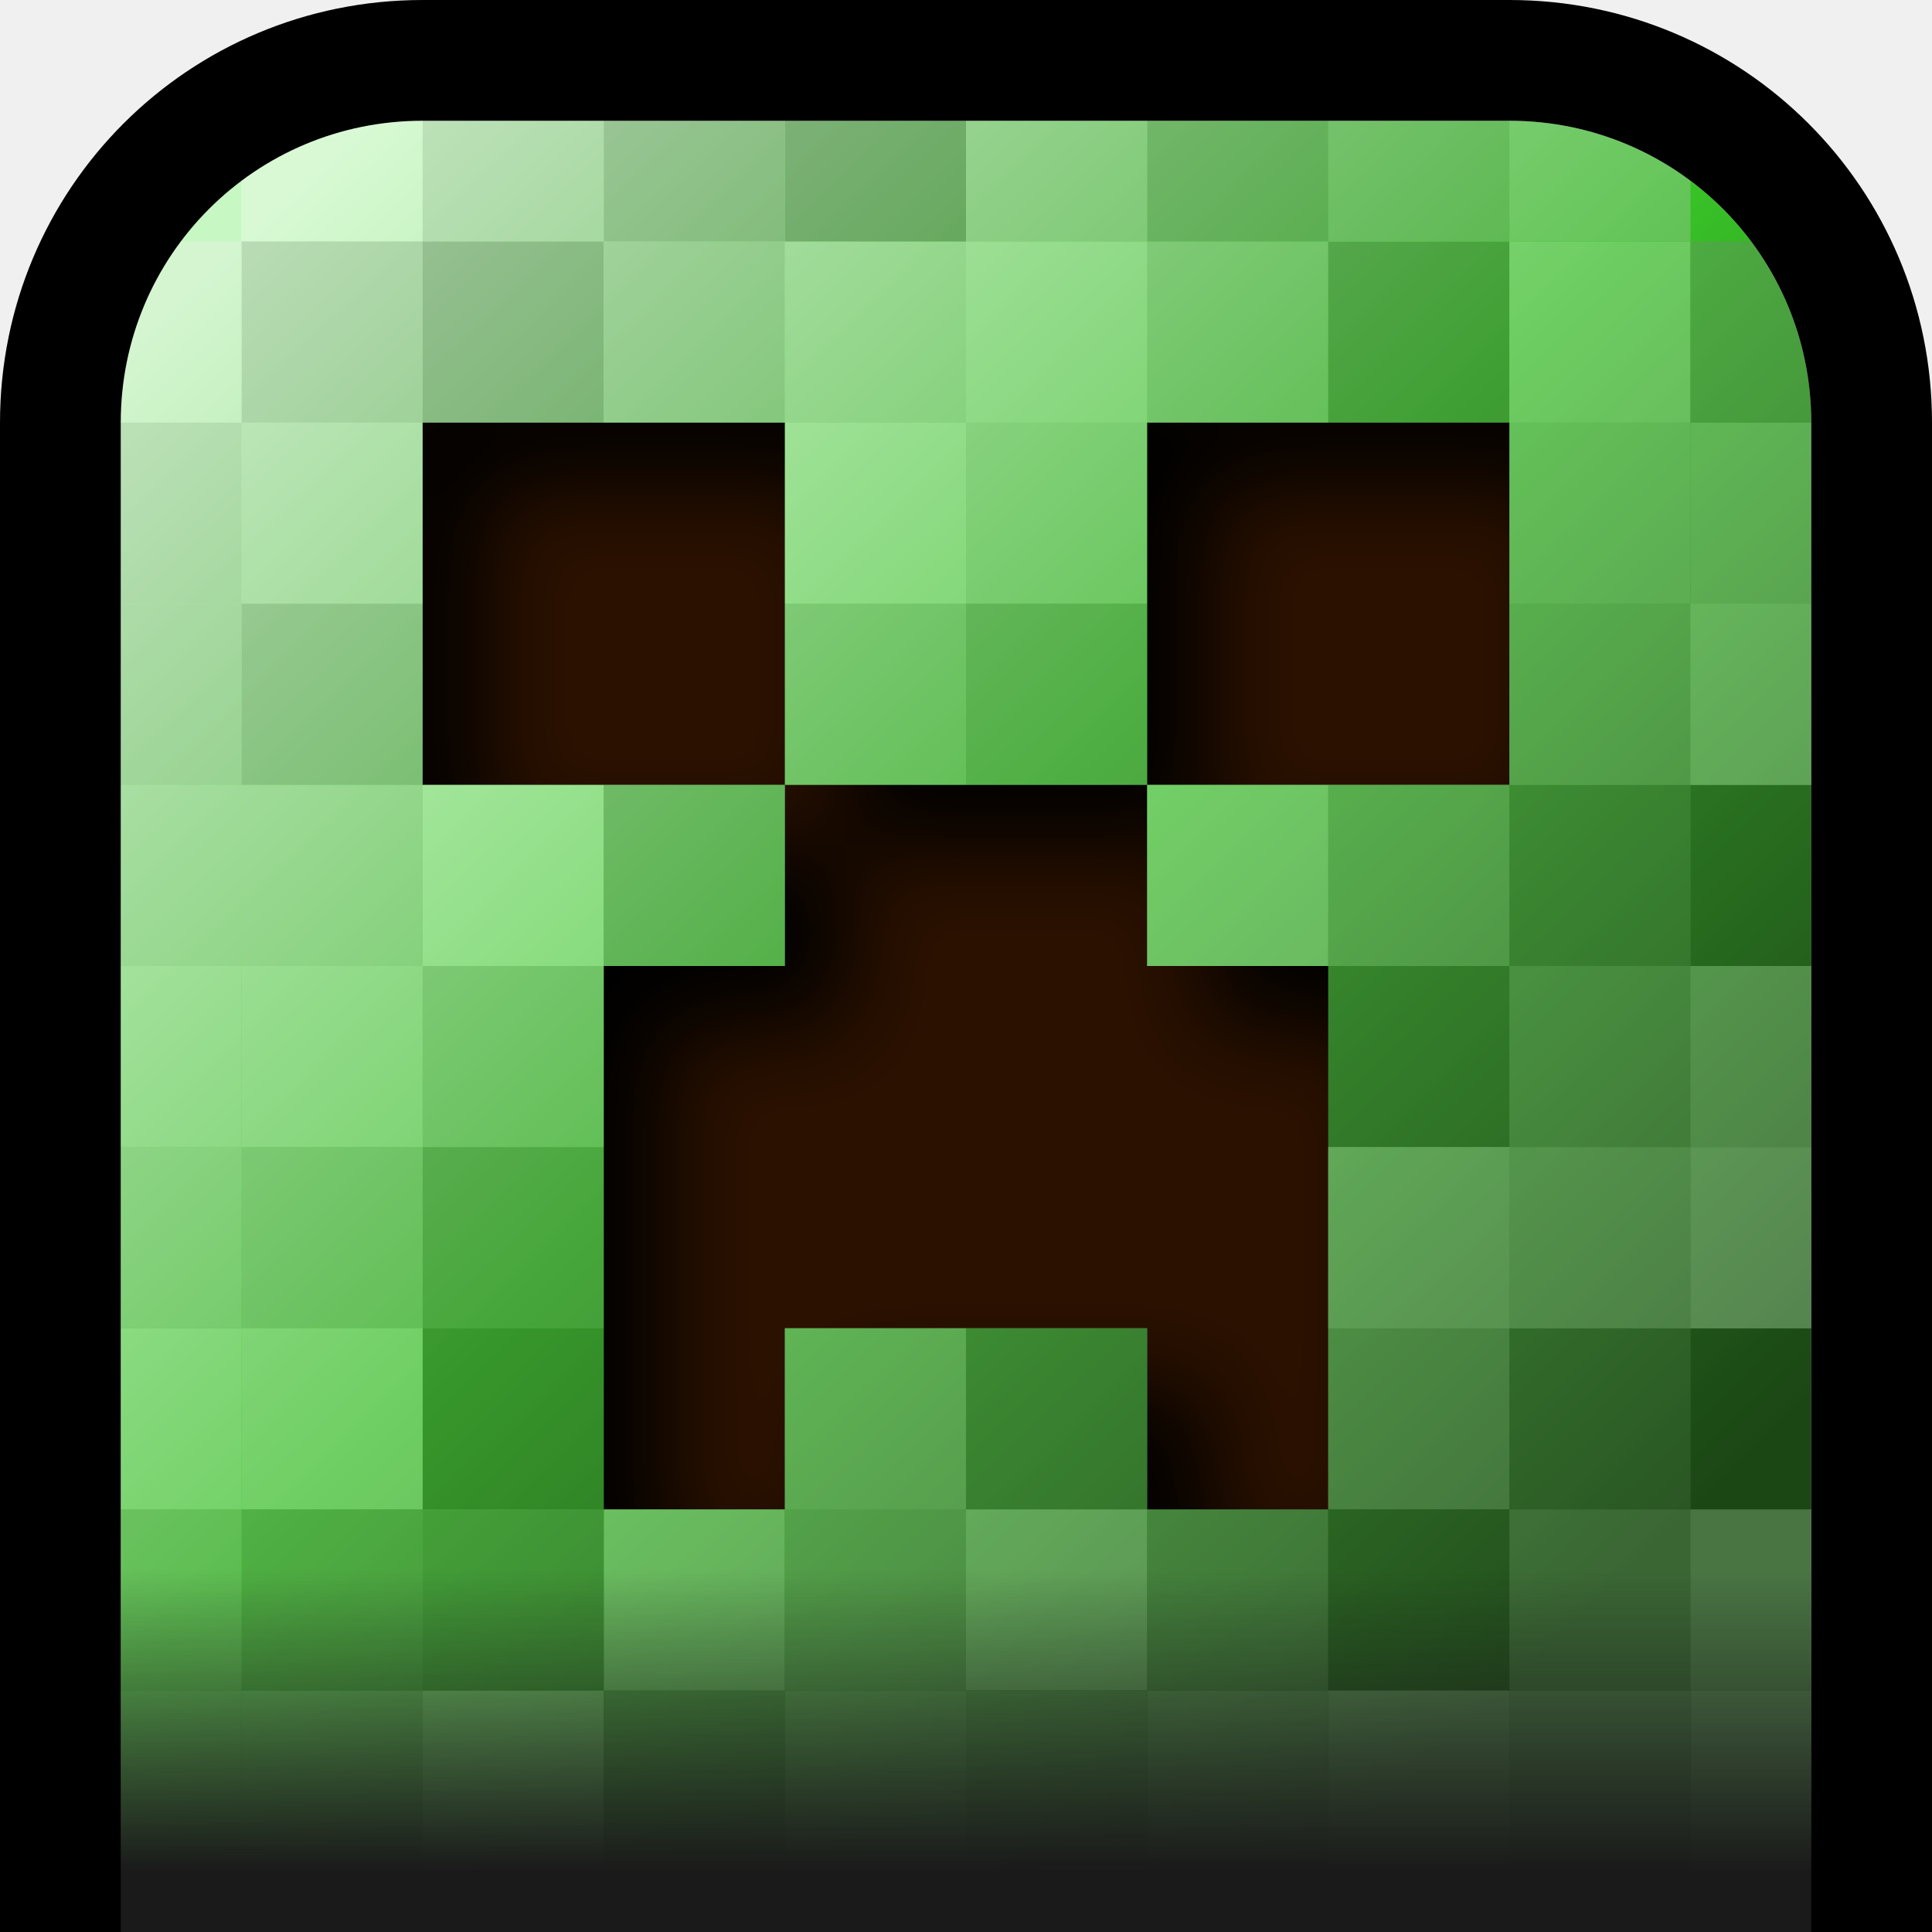
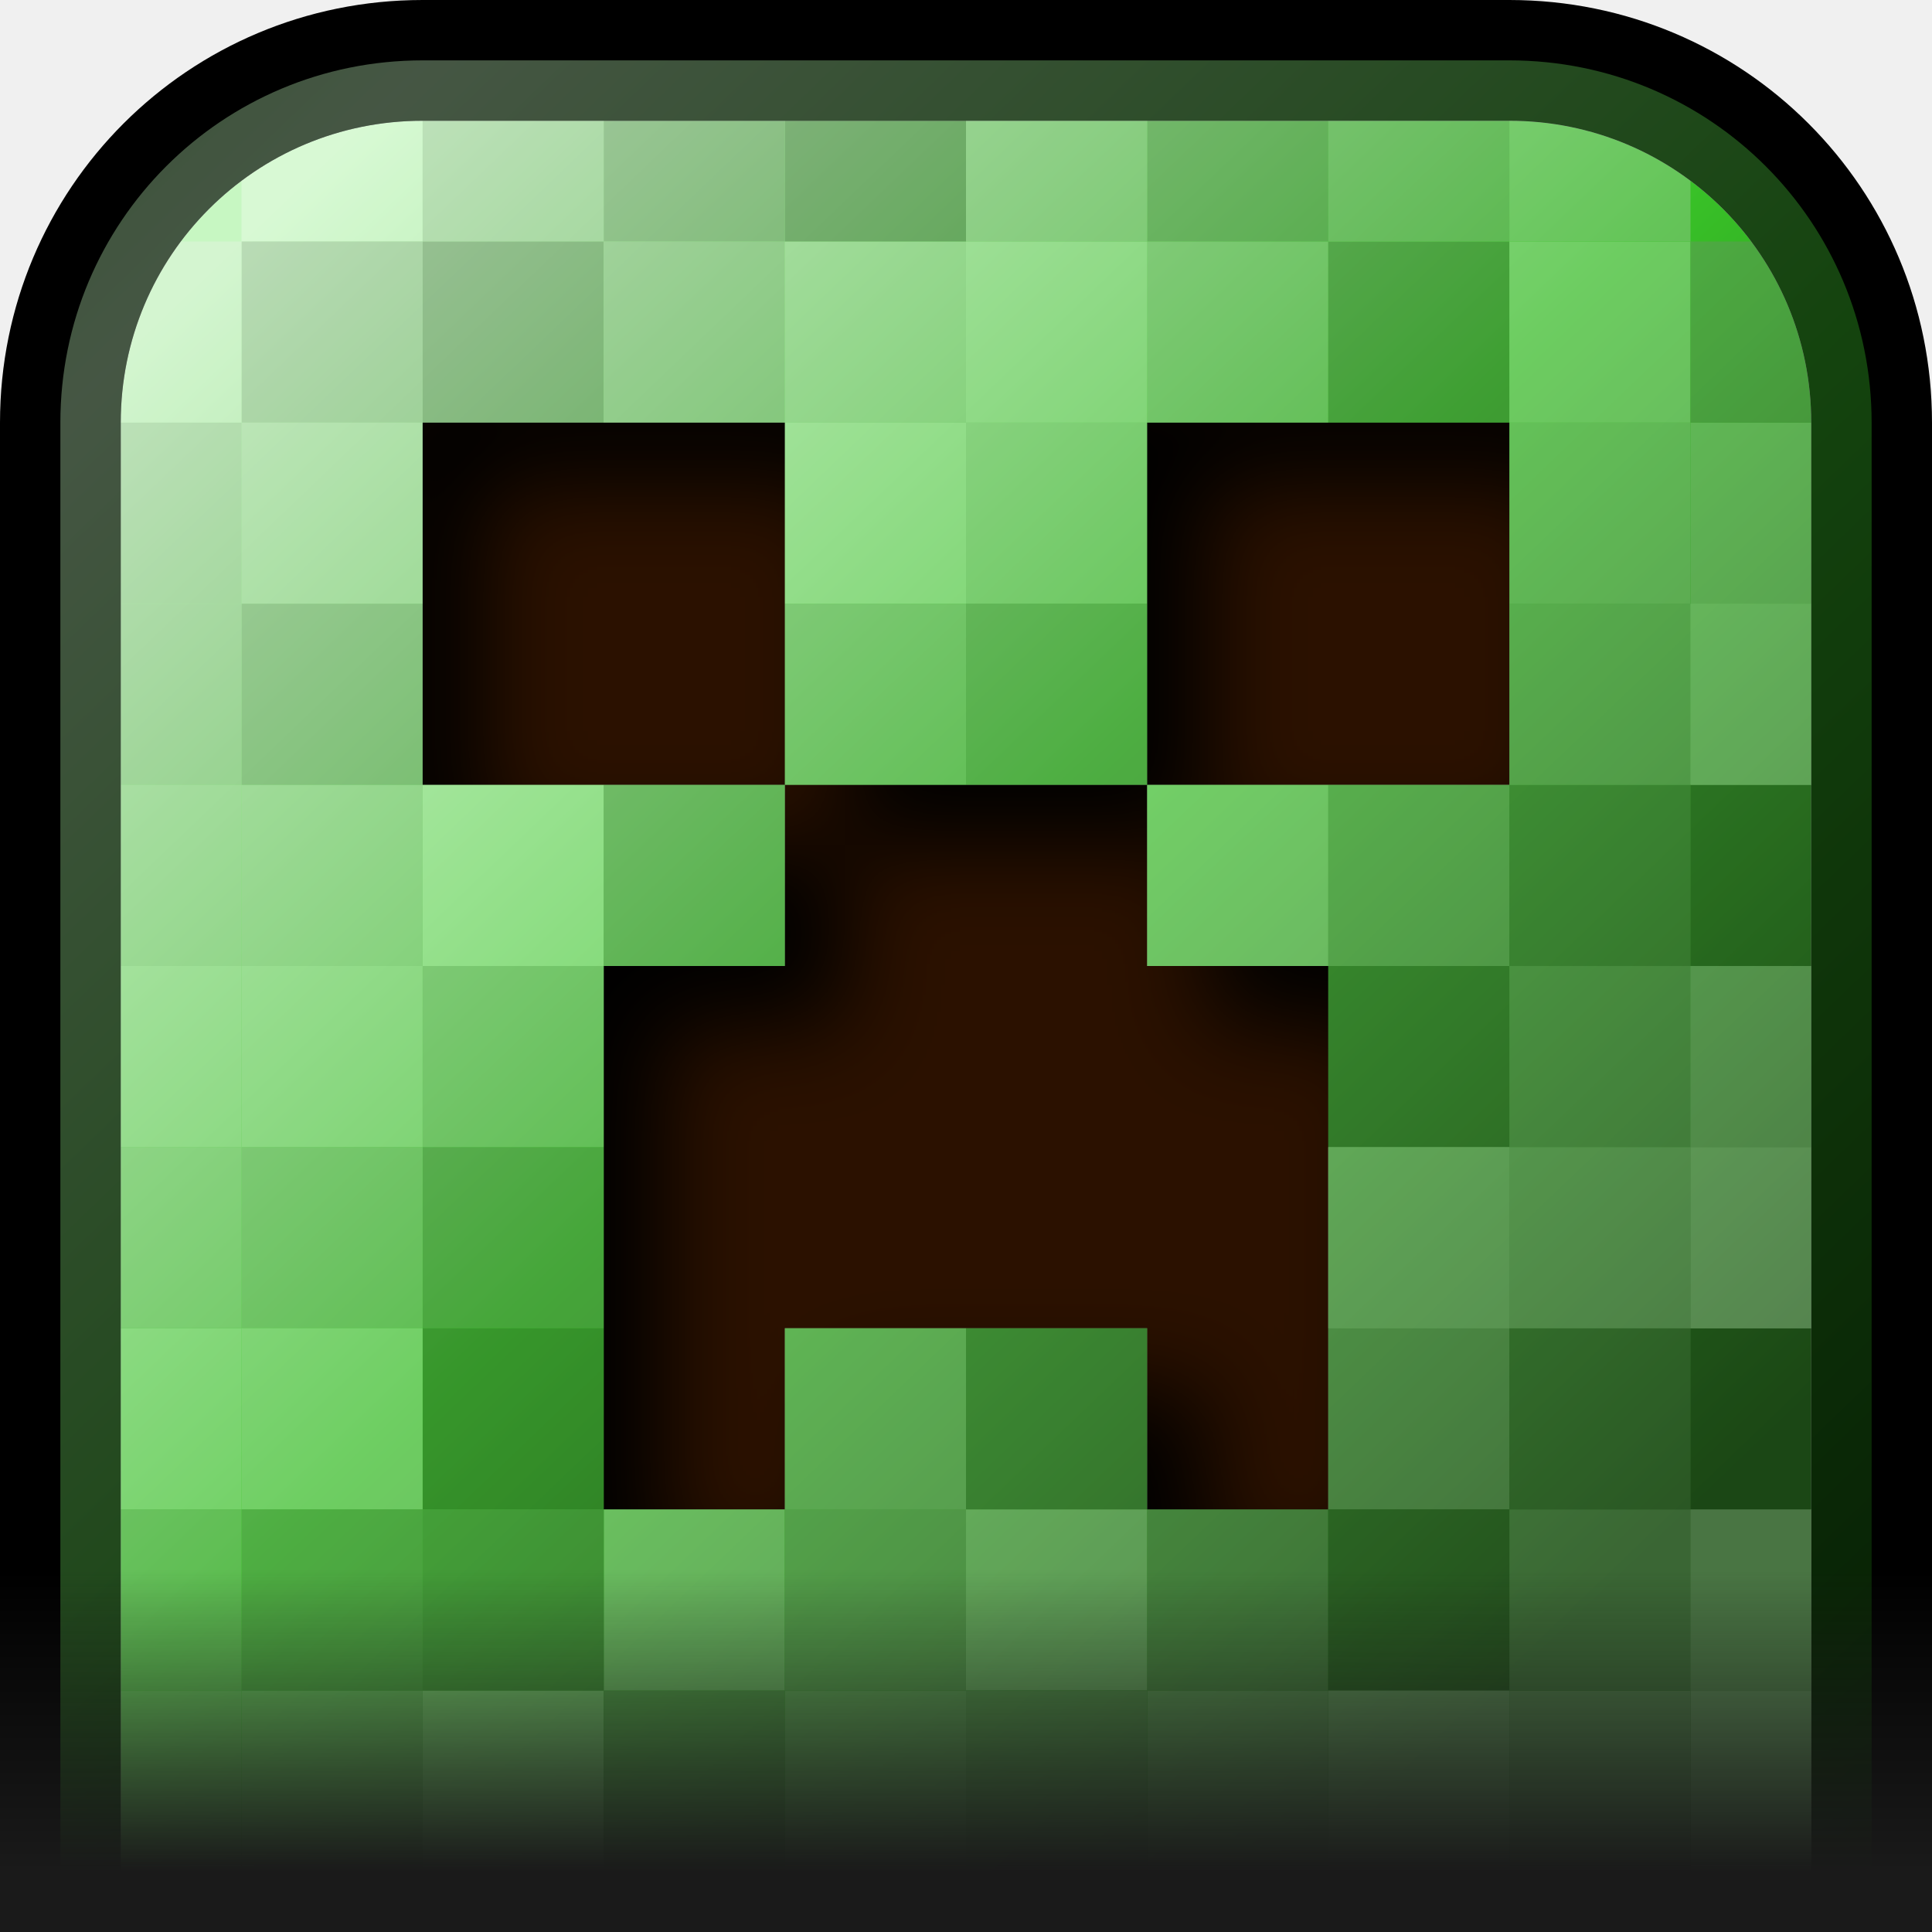
<svg xmlns="http://www.w3.org/2000/svg" xmlns:xlink="http://www.w3.org/1999/xlink" width="32" height="32" id="svg2" version="1.1">
  <defs id="defs4">
+     <linearGradient id="linearGradient3917">
+       <stop id="stop3919" offset="0" style="stop-color:#115008;stop-opacity:1;" />
+       <stop style="stop-color:#39c228;stop-opacity:1;" offset="0.5" id="stop3921" />
+       <stop id="stop3923" offset="1" style="stop-color:#c7f7c2;stop-opacity:1;" />
+     </linearGradient>
    <linearGradient id="linearGradient3892">
      <stop style="stop-color:#1a1a1a;stop-opacity:1;" offset="0" id="stop3894" />
      <stop style="stop-color:#1a1a1a;stop-opacity:0;" offset="1" id="stop3896" />
    </linearGradient>
    <linearGradient id="linearGradient3871">
      <stop style="stop-color:#115008;stop-opacity:1;" offset="0" id="stop3873" />
      <stop id="stop3900" offset="0.5" style="stop-color:#39c228;stop-opacity:1;" />
      <stop style="stop-color:#c7f7c2;stop-opacity:1;" offset="1" id="stop3875" />
    </linearGradient>
    <filter id="filter3867">
      <feGaussianBlur stdDeviation="0.792" id="feGaussianBlur3869" />
    </filter>
    <linearGradient xlink:href="#linearGradient3892" id="linearGradient3898" x1="16" y1="31" x2="16" y2="26" gradientUnits="userSpaceOnUse" />
    <linearGradient xlink:href="#linearGradient3871" id="linearGradient5605" gradientUnits="userSpaceOnUse" gradientTransform="translate(0,1020.362)" x1="27" y1="26" x2="5" y2="3" />
+     <linearGradient xlink:href="#linearGradient3871-3" id="linearGradient5605-2" gradientUnits="userSpaceOnUse" gradientTransform="translate(0,1020.362)" x1="27" y1="26" x2="5" y2="3" />
+     <linearGradient id="linearGradient3871-3">
+       <stop style="stop-color:#115008;stop-opacity:1;" offset="0" id="stop3873-5" />
+       <stop id="stop3900-7" offset="0.5" style="stop-color:#39c228;stop-opacity:1;" />
+       <stop style="stop-color:#c7f7c2;stop-opacity:1;" offset="1" id="stop3875-9" />
+     </linearGradient>
+     <linearGradient xlink:href="#linearGradient3917" id="linearGradient3147" x1="31" y1="1052.362" x2="4" y2="1024.362" gradientUnits="userSpaceOnUse" spreadMethod="reflect" />
+     <filter color-interpolation-filters="sRGB" id="filter4028" x="-0.147" width="1.294" y="-0.257" height="1.515">
+       <feGaussianBlur stdDeviation="0.429" id="feGaussianBlur4030" />
+     </filter>
+     <filter color-interpolation-filters="sRGB" id="filter4056">
+       <feGaussianBlur stdDeviation="0.676" id="feGaussianBlur4058" />
+     </filter>
+     <filter id="filter5711" x="-0.173" width="1.346" y="-0.346" height="1.691">
+       <feGaussianBlur stdDeviation="0.144" id="feGaussianBlur5713" />
+     </filter>
+     <filter id="filter5719" x="-0.18" width="1.36" y="-0.36" height="1.72">
+       <feGaussianBlur stdDeviation="0.15" id="feGaussianBlur5721" />
+     </filter>
+     <filter id="filter5723" x="-0.21" width="1.42" y="-0.28" height="1.56">
+       <feGaussianBlur stdDeviation="0.35" id="feGaussianBlur5725" />
+     </filter>
+     <filter id="filter5727" x="-0.21" width="1.42" y="-0.28" height="1.56">
+       <feGaussianBlur stdDeviation="0.35" id="feGaussianBlur5729" />
+     </filter>
  </defs>
  <g id="layer1" transform="translate(0,-1020.362)">
    <rect style="fill:#2b1100;fill-opacity:1;stroke:none" id="rect3063" width="22" height="22" x="5" y="5" transform="translate(0,1020.362)" rx="5" ry="5" />
    <path id="path3065" d="m 6,1026.362 0,22 22,0 0,-22 z m 2,2 6,0 0,6 6,0 0,-6 6,0 0,6 -6,0 0,3 3,0 0,9 -3,0 0,-3 -6,0 0,3 -3,0 0,-9 3,0 0,-3 -6,0 z" style="fill:#000000;fill-opacity:1;stroke:none;filter:url(#filter3867)" />
    <path style="fill:url(#linearGradient5605);fill-opacity:1;stroke:none" d="m 7,1022.362 c -2.77,0 -5,2.23 -5,5 l 0,25 28,0 0,-25 c 0,-2.77 -2.23,-5 -5,-5 z m 0,5 6,0 0,6 6,0 0,-6 6,0 0,6 -6,0 0,3 3,0 0,9 -3,0 0,-3 -6,0 0,3 -3,0 0,-9 3,0 0,-3 -6,0 z" id="rect3045" />
    <g id="g5466" style="opacity:0.3" transform="translate(0,-1)">
      <path id="rect3902" d="m 4,1022.362 3,0 0,3 -3,0 z" style="fill:#ffffff;fill-opacity:1;stroke:none" />
      <path id="rect3904" d="m 7,1022.362 3,0 0,3 -3,0 z" style="fill:#b3b3b3;fill-opacity:1;stroke:none" />
      <path id="rect3906" d="m 4,1025.362 3,0 0,3 -3,0 z" style="fill:#999999;fill-opacity:1;stroke:none" />
      <path id="rect3908" d="m 1,1025.362 3,0 0,3 -3,0 z" style="fill:#f2f2f2;fill-opacity:1;stroke:none" />
      <path id="rect3914" d="m 4,1028.362 3,0 0,3 -3,0 z" style="fill:#cccccc;fill-opacity:1;stroke:none" />
      <path id="rect3916" d="m 1,1028.362 3,0 0,3 -3,0 z" style="fill:#b3b3b3;fill-opacity:1;stroke:none" />
      <path id="rect3918" d="m 7,1025.362 3,0 0,3 -3,0 z" style="fill:#4d4d4d;fill-opacity:1;stroke:none" />
      <path id="rect3924" d="m 10,1025.362 3,0 0,3 -3,0 z" style="fill:#999999;fill-opacity:1;stroke:none" />
      <path id="rect3926" d="m 13,1028.362 3,0 0,3 -3,0 z" style="fill:#f2f2f2;fill-opacity:1;stroke:none" />
      <path id="rect3930" d="m 13,1025.362 3,0 0,3 -3,0 z" style="fill:#cccccc;fill-opacity:1;stroke:none" />
      <path id="rect3932" d="m 10,1022.362 3,0 0,3 -3,0 z" style="fill:#666666;fill-opacity:1;stroke:none" />
      <path id="rect3936" d="m 13,1022.362 3,0 0,3 -3,0 z" style="fill:#333333;fill-opacity:1;stroke:none" />
      <path id="rect3999" d="m 19,1028.362 0,-3 3,0 0,3 z" style="fill:#b3b3b3;fill-opacity:1;stroke:none" />
      <path id="rect4007" d="m 16,1031.362 0,-3 3,0 0,3 z" style="fill:#cccccc;fill-opacity:1;stroke:none" />
      <path id="rect4009" d="m 25,1031.362 0,-3 3,0 0,3 z" style="fill:#cccccc;fill-opacity:1;stroke:none" />
      <path id="rect4011" d="m 25,1034.362 0,-3 3,0 0,3 z" style="fill:#b3b3b3;fill-opacity:1;stroke:none" />
      <path id="rect4013" d="m 22,1028.362 0,-3 3,0 0,3 z" style="fill:#4d4d4d;fill-opacity:1;stroke:none" />
      <path id="rect4015" d="m 25,1028.362 0,-3 3,0 0,3 z" style="fill:#e6e6e6;fill-opacity:1;stroke:none" />
      <path id="rect4017" d="m 16,1028.362 0,-3 3,0 0,3 z" style="fill:#e6e6e6;fill-opacity:1;stroke:none" />
      <path id="rect4019" d="m 22,1025.362 0,-3 3,0 0,3 z" style="fill:#999999;fill-opacity:1;stroke:none" />
      <path id="rect4023" d="m 25,1025.362 0,-3 3,0 0,3 z" style="fill:#cccccc;fill-opacity:1;stroke:none" />
      <path id="rect4027" d="m 19,1025.362 0,-3 3,0 0,3 z" style="fill:#666666;fill-opacity:1;stroke:none" />
      <path id="rect4029" d="m 16,1025.362 0,-3 3,0 0,3 z" style="fill:#b3b3b3;fill-opacity:1;stroke:none" />
      <path id="rect4035" d="m 16,1034.362 0,-3 3,0 0,3 z" style="fill:#808080;fill-opacity:1;stroke:none" />
      <path id="rect4039" d="m 7,1034.362 0,3 3,0 0,-3 z" style="fill:#ffffff;fill-opacity:1;stroke:none" />
      <path id="rect4041" d="m 7,1037.362 0,3 3,0 0,-3 z" style="fill:#b3b3b3;fill-opacity:1;stroke:none" />
      <path id="rect4043" d="m 10,1034.362 0,3 3,0 0,-3 z" style="fill:#999999;fill-opacity:1;stroke:none" />
      <path id="rect4049" d="m 4,1034.362 0,3 3,0 0,-3 z" style="fill:#cccccc;fill-opacity:1;stroke:none" />
      <path id="rect4053" d="m 13,1031.362 0,3 3,0 0,-3 z" style="fill:#b3b3b3;fill-opacity:1;stroke:none" />
      <path id="rect4059" d="m 4,1037.362 0,3 3,0 0,-3 z" style="fill:#e6e6e6;fill-opacity:1;stroke:none" />
      <path id="rect4063" d="m 13,1043.362 0,3 3,0 0,-3 z" style="fill:#f2f2f2;fill-opacity:1;stroke:none" />
      <path id="rect4069" d="m 7,1040.362 0,3 3,0 0,-3 z" style="fill:#666666;fill-opacity:1;stroke:none" />
      <path id="rect4071" d="m 4,1040.362 0,3 3,0 0,-3 z" style="fill:#b3b3b3;fill-opacity:1;stroke:none" />
      <path id="rect4073" d="m 7,1043.362 0,3 3,0 0,-3 z" style="fill:#333333;fill-opacity:1;stroke:none" />
      <path id="rect4075" d="m 4,1043.362 0,3 3,0 0,-3 z" style="fill:#ececec;fill-opacity:1;stroke:none" />
      <path id="rect4077" d="m 4,1031.362 0,3 3,0 0,-3 z" style="fill:#808080;fill-opacity:1;stroke:none" />
      <path id="rect4133" d="m 28,1028.362 0,3 3,0 0,-3 z" style="fill:#cccccc;fill-opacity:1;stroke:none" />
      <path id="rect4143" d="m 28,1031.362 0,3 3,0 0,-3 z" style="fill:#e6e6e6;fill-opacity:1;stroke:none" />
      <path id="rect4155" d="m 28,1034.362 0,3 3,0 0,-3 z" style="fill:#b3b3b3;fill-opacity:1;stroke:none" />
      <path id="rect4159" d="m 28,1037.362 0,3 3,0 0,-3 z" style="fill:#ececec;fill-opacity:1;stroke:none" />
      <path id="rect4161" d="m 28,1025.362 0,3 3,0 0,-3 z" style="fill:#808080;fill-opacity:1;stroke:none" />
      <path id="rect4175" d="m 28,1043.362 0,3 3,0 0,-3 z" style="fill:#cccccc;fill-opacity:1;stroke:none" />
      <path id="rect4185" d="m 28,1046.362 0,3 3,0 0,-3 z" style="fill:#e6e6e6;fill-opacity:1;stroke:none" />
      <path id="rect4197" d="m 28,1049.362 0,3 3,0 0,-3 z" style="fill:#b3b3b3;fill-opacity:1;stroke:none" />
      <path id="rect4203" d="m 28,1040.362 0,3 3,0 0,-3 z" style="fill:#808080;fill-opacity:1;stroke:none" />
      <path id="rect4207" d="m 7,1049.362 0,3 3,0 0,-3 z" style="fill:#ffffff;fill-opacity:1;stroke:none" />
      <path id="rect4211" d="m 10,1049.362 0,3 3,0 0,-3 z" style="fill:#999999;fill-opacity:1;stroke:none" />
      <path id="rect4213" d="m 10,1046.362 0,3 3,0 0,-3 z" style="fill:#f2f2f2;fill-opacity:1;stroke:none" />
      <path id="rect4215" d="m 7,1046.362 0,3 3,0 0,-3 z" style="fill:#666666;fill-opacity:1;stroke:none" />
      <path id="rect4217" d="m 4,1049.362 0,3 3,0 0,-3 z" style="fill:#cccccc;fill-opacity:1;stroke:none" />
      <path id="rect4219" d="m 13,1049.362 0,3 3,0 0,-3 z" style="fill:#cccccc;fill-opacity:1;stroke:none" />
      <path id="rect4221" d="m 13,1046.362 0,3 3,0 0,-3 z" style="fill:#b3b3b3;fill-opacity:1;stroke:none" />
      <path id="rect4245" d="m 4,1046.362 0,3 3,0 0,-3 z" style="fill:#808080;fill-opacity:1;stroke:none" />
      <path id="rect4261" d="m 1,1034.362 0,3 3,0 0,-3 z" style="fill:#cccccc;fill-opacity:1;stroke:none" />
      <path id="rect4263" d="m 1,1031.362 0,3 3,0 0,-3 z" style="fill:#b3b3b3;fill-opacity:1;stroke:none" />
      <path id="rect4267" d="m 1,1037.362 0,3 3,0 0,-3 z" style="fill:#e6e6e6;fill-opacity:1;stroke:none" />
      <path id="rect4273" d="m 1,1043.362 0,3 3,0 0,-3 z" style="fill:#f2f2f2;fill-opacity:1;stroke:none" />
      <path id="rect4275" d="m 1,1040.362 0,3 3,0 0,-3 z" style="fill:#cccccc;fill-opacity:1;stroke:none" />
      <path id="rect4303" d="m 1,1049.362 0,3 3,0 0,-3 z" style="fill:#cccccc;fill-opacity:1;stroke:none" />
      <path id="rect4305" d="m 1,1046.362 0,3 3,0 0,-3 z" style="fill:#b3b3b3;fill-opacity:1;stroke:none" />
      <path id="rect4093" d="m 13,1043.362 3,0 0,3 -3,0 z" style="fill:#cccccc;fill-opacity:1;stroke:none" />
      <path id="rect4099" d="m 16,1043.362 3,0 0,3 -3,0 z" style="fill:#e6e6e6;fill-opacity:1;stroke:none" />
      <path id="rect4105" d="m 22,1043.362 3,0 0,3 -3,0 z" style="fill:#f2f2f2;fill-opacity:1;stroke:none" />
      <path id="rect4109" d="m 22,1040.362 3,0 0,3 -3,0 z" style="fill:#cccccc;fill-opacity:1;stroke:none" />
      <path id="rect4113" d="m 19,1034.362 3,0 0,3 -3,0 z" style="fill:#b3b3b3;fill-opacity:1;stroke:none" />
      <path id="rect4115" d="m 22,1037.362 3,0 0,3 -3,0 z" style="fill:#333333;fill-opacity:1;stroke:none" />
      <path id="rect4117" d="m 22,1034.362 3,0 0,3 -3,0 z" style="fill:#ececec;fill-opacity:1;stroke:none" />
      <path id="rect4119" d="m 10,1034.362 3,0 0,3 -3,0 z" style="fill:#808080;fill-opacity:1;stroke:none" />
      <path id="rect4377" d="m 22,1043.362 3,0 0,3 -3,0 z" style="fill:#b3b3b3;fill-opacity:1;stroke:none" />
      <path id="rect4379" d="m 19,1046.362 3,0 0,3 -3,0 z" style="fill:#999999;fill-opacity:1;stroke:none" />
      <path id="rect4381" d="m 16,1046.362 3,0 0,3 -3,0 z" style="fill:#f2f2f2;fill-opacity:1;stroke:none" />
      <path id="rect4383" d="m 16,1043.362 3,0 0,3 -3,0 z" style="fill:#666666;fill-opacity:1;stroke:none" />
      <path id="rect4387" d="m 19,1049.362 3,0 0,3 -3,0 z" style="fill:#cccccc;fill-opacity:1;stroke:none" />
      <path id="rect4389" d="m 16,1049.362 3,0 0,3 -3,0 z" style="fill:#b3b3b3;fill-opacity:1;stroke:none" />
      <path id="rect4391" d="m 22,1046.362 3,0 0,3 -3,0 z" style="fill:#4d4d4d;fill-opacity:1;stroke:none" />
      <path id="rect4393" d="m 22,1049.362 3,0 0,3 -3,0 z" style="fill:#e6e6e6;fill-opacity:1;stroke:none" />
      <path id="rect4395" d="m 22,1040.362 3,0 0,3 -3,0 z" style="fill:#e6e6e6;fill-opacity:1;stroke:none" />
      <path id="rect4397" d="m 25,1046.362 3,0 0,3 -3,0 z" style="fill:#999999;fill-opacity:1;stroke:none" />
      <path id="rect4399" d="m 28,1049.362 3,0 0,3 -3,0 z" style="fill:#f2f2f2;fill-opacity:1;stroke:none" />
      <path id="rect4401" d="m 25,1049.362 3,0 0,3 -3,0 z" style="fill:#cccccc;fill-opacity:1;stroke:none" />
      <path id="rect4403" d="m 28,1046.362 3,0 0,3 -3,0 z" style="fill:#cccccc;fill-opacity:1;stroke:none" />
      <path id="rect4405" d="m 25,1043.362 3,0 0,3 -3,0 z" style="fill:#666666;fill-opacity:1;stroke:none" />
      <path id="rect4407" d="m 25,1040.362 3,0 0,3 -3,0 z" style="fill:#b3b3b3;fill-opacity:1;stroke:none" />
      <path id="rect4409" d="m 28,1043.362 3,0 0,3 -3,0 z" style="fill:#333333;fill-opacity:1;stroke:none" />
      <path id="rect4411" d="m 28,1040.362 3,0 0,3 -3,0 z" style="fill:#ececec;fill-opacity:1;stroke:none" />
      <path id="rect4417" d="m 19,1034.362 3,0 0,3 -3,0 z" style="fill:#ffffff;fill-opacity:1;stroke:none" />
      <path id="rect4419" d="m 22,1034.362 3,0 0,3 -3,0 z" style="fill:#b3b3b3;fill-opacity:1;stroke:none" />
      <path id="rect4433" d="m 22,1037.362 3,0 0,3 -3,0 z" style="fill:#4d4d4d;fill-opacity:1;stroke:none" />
      <path id="rect4435" d="m 22,1040.362 3,0 0,3 -3,0 z" style="fill:#e6e6e6;fill-opacity:1;stroke:none" />
      <path id="rect4439" d="m 25,1037.362 3,0 0,3 -3,0 z" style="fill:#999999;fill-opacity:1;stroke:none" />
      <path id="rect4441" d="m 28,1040.362 3,0 0,3 -3,0 z" style="fill:#f2f2f2;fill-opacity:1;stroke:none" />
      <path id="rect4443" d="m 25,1040.362 3,0 0,3 -3,0 z" style="fill:#cccccc;fill-opacity:1;stroke:none" />
      <path id="rect4445" d="m 28,1037.362 3,0 0,3 -3,0 z" style="fill:#cccccc;fill-opacity:1;stroke:none" />
      <path id="rect4447" d="m 25,1034.362 3,0 0,3 -3,0 z" style="fill:#666666;fill-opacity:1;stroke:none" />
      <path id="rect4449" d="m 25,1031.362 3,0 0,3 -3,0 z" style="fill:#b3b3b3;fill-opacity:1;stroke:none" />
      <path id="rect4451" d="m 28,1034.362 3,0 0,3 -3,0 z" style="fill:#333333;fill-opacity:1;stroke:none" />
      <path id="rect4453" d="m 28,1031.362 3,0 0,3 -3,0 z" style="fill:#ececec;fill-opacity:1;stroke:none" />
      <path id="rect4455" d="m 16,1031.362 3,0 0,3 -3,0 z" style="fill:#808080;fill-opacity:1;stroke:none" />
    </g>
+     <path style="fill:#000000;stroke:none" d="m 7,1020.362 c -3.878,0 -7,3.122 -7,7 l 0,25 2,0 0,-25 c 0,-2.77 2.23,-5 5,-5 l 18,0 c 2.77,0 5,2.23 5,5 l 0,25 2,0 0,-25 c 0,-3.878 -3.122,-7 -7,-7 z" id="rect3887" />
+     <path style="opacity:0.35;fill:url(#linearGradient3147);fill-opacity:1;stroke:none" d="m 7,1021.362 c -3.324,0 -6,2.676 -6,6 l 0,25 1,0 0,-25 c 0,-2.77 2.23,-5 5,-5 l 18,0 c 2.77,0 5,2.23 5,5 l 0,25 1,0 0,-25 c 0,-3.324 -2.676,-6 -6,-6 l -18,0 z" id="rect3098" />
    <rect style="fill:url(#linearGradient3898);fill-opacity:1;stroke:none" id="rect3890" width="32" height="6" x="0" y="26" transform="translate(0,1020.362)" />
-     <path style="fill:#000000;stroke:none" d="m 7,1020.362 c -3.878,0 -7,3.122 -7,7 l 0,25 2,0 0,-25 c 0,-2.77 2.23,-5 5,-5 l 18,0 c 2.77,0 5,2.23 5,5 l 0,25 2,0 0,-25 c 0,-3.878 -3.122,-7 -7,-7 z" id="rect3887" />
  </g>
</svg>
